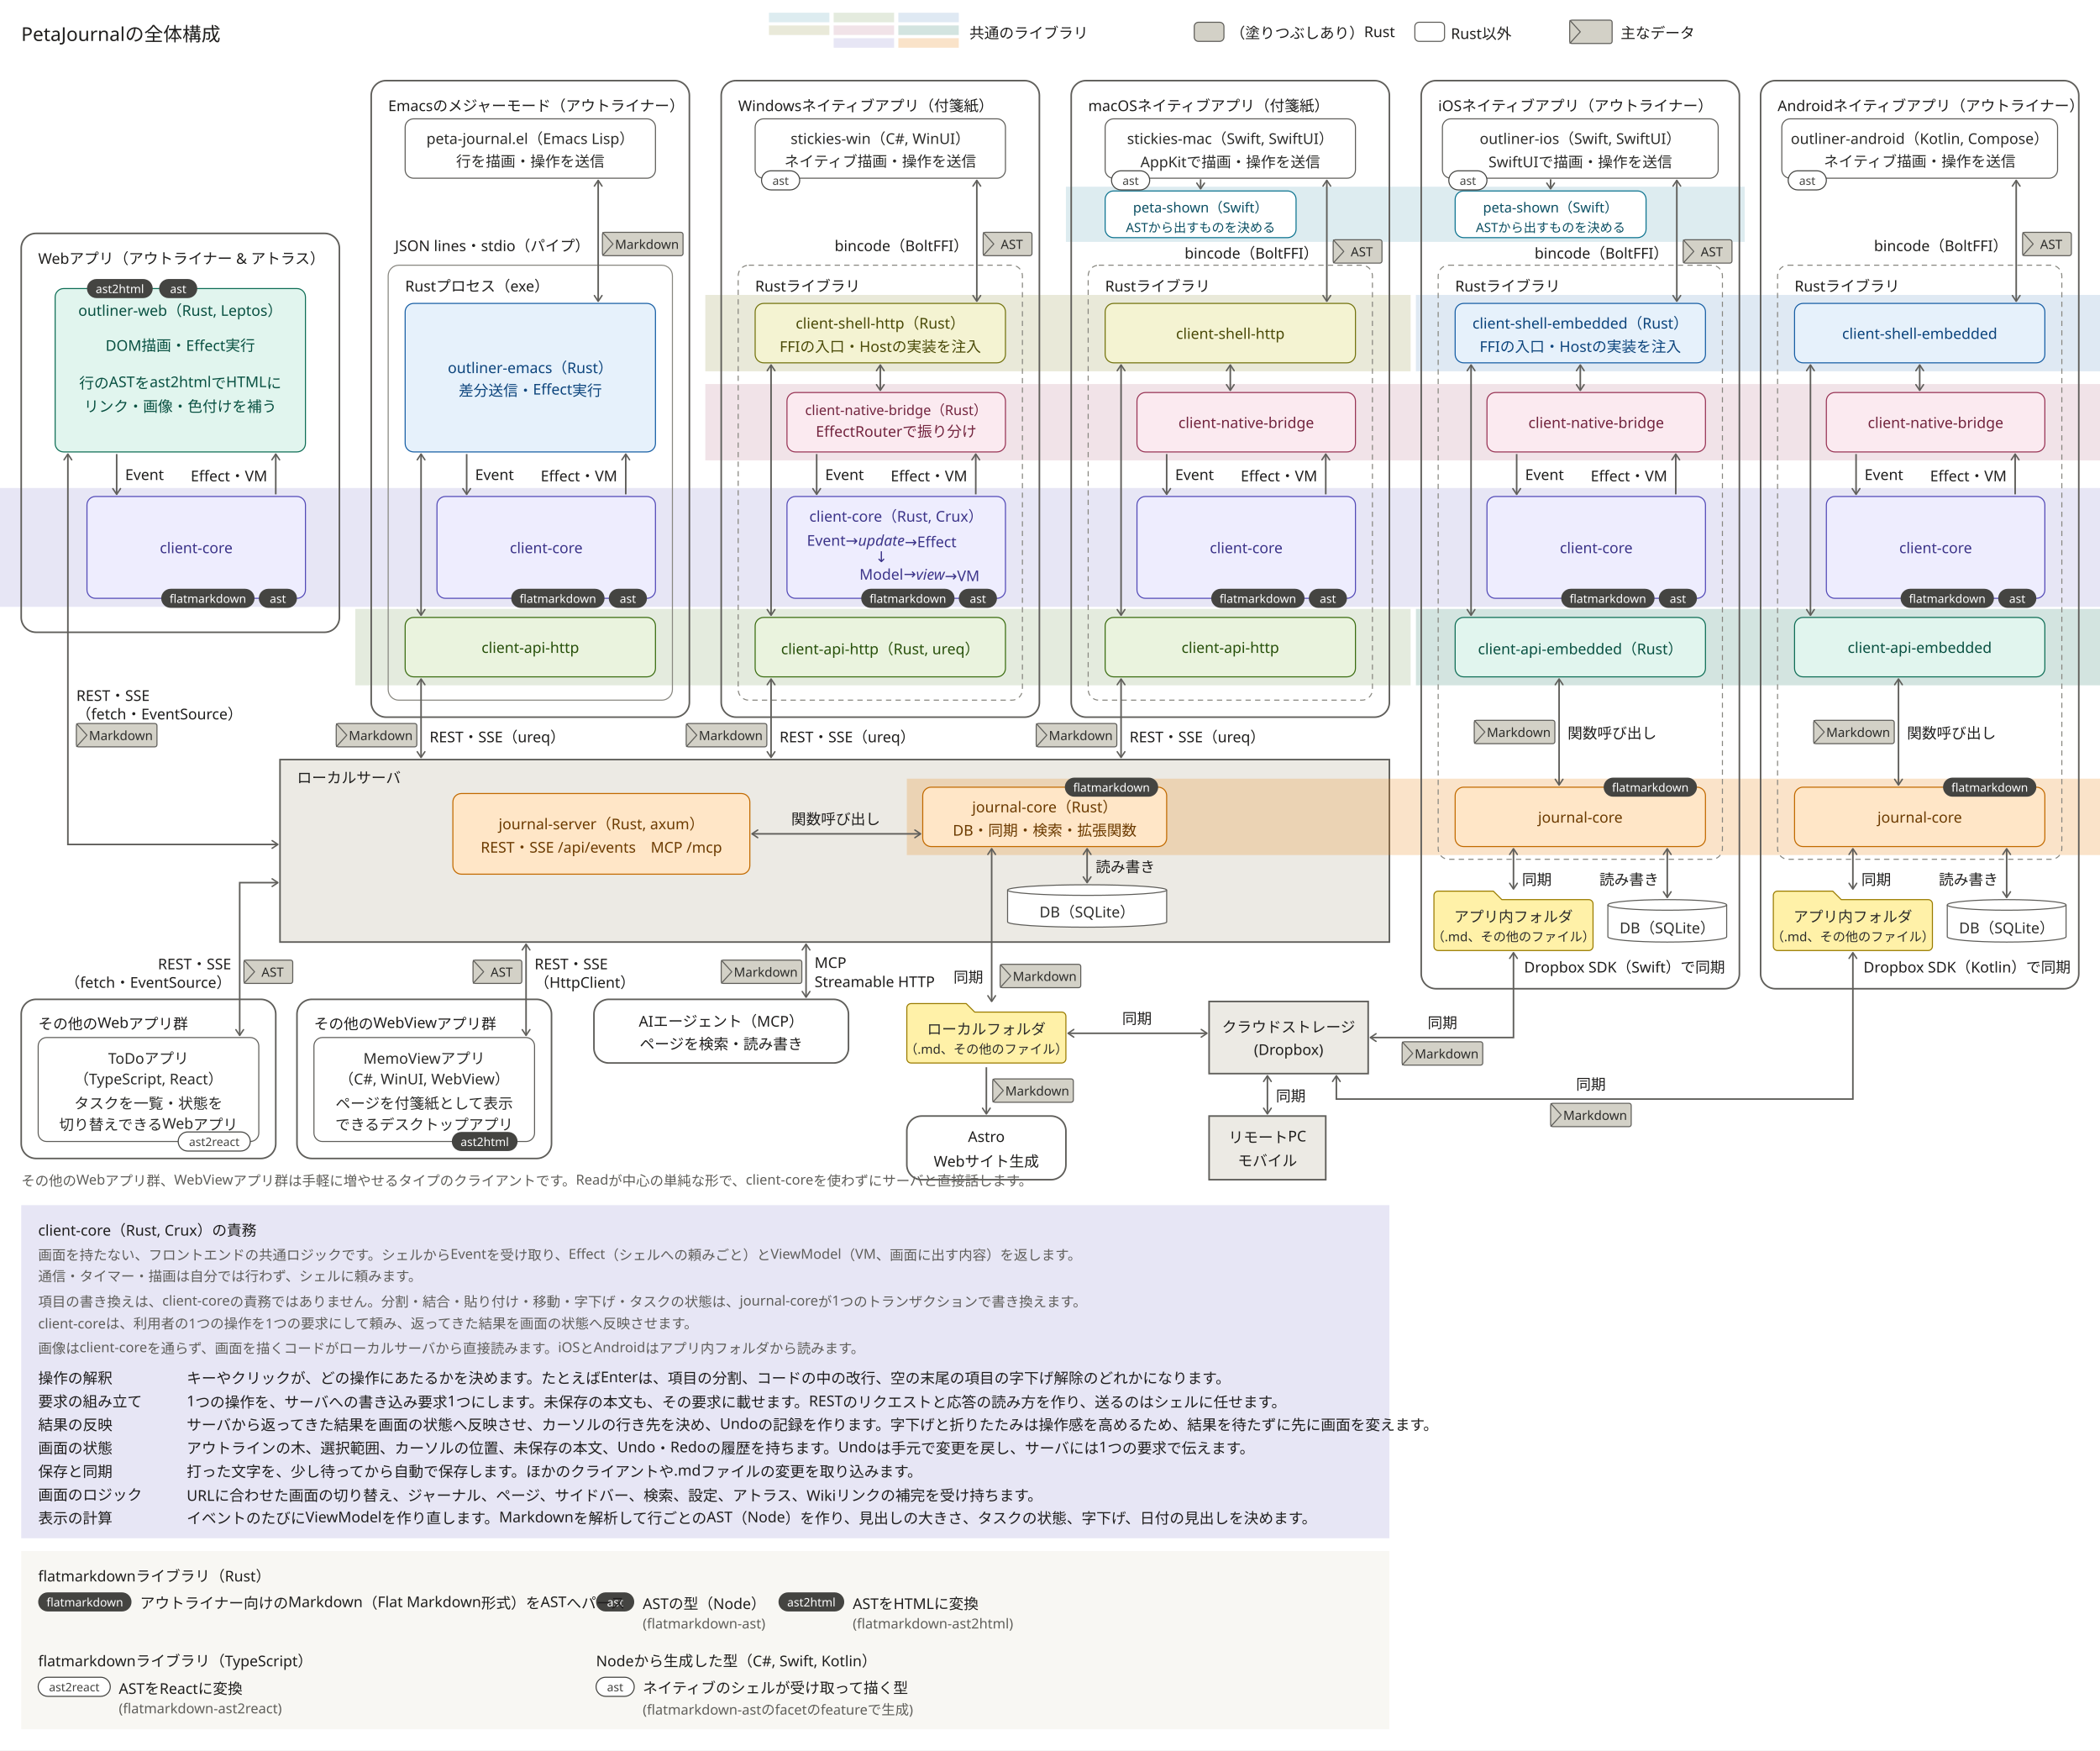
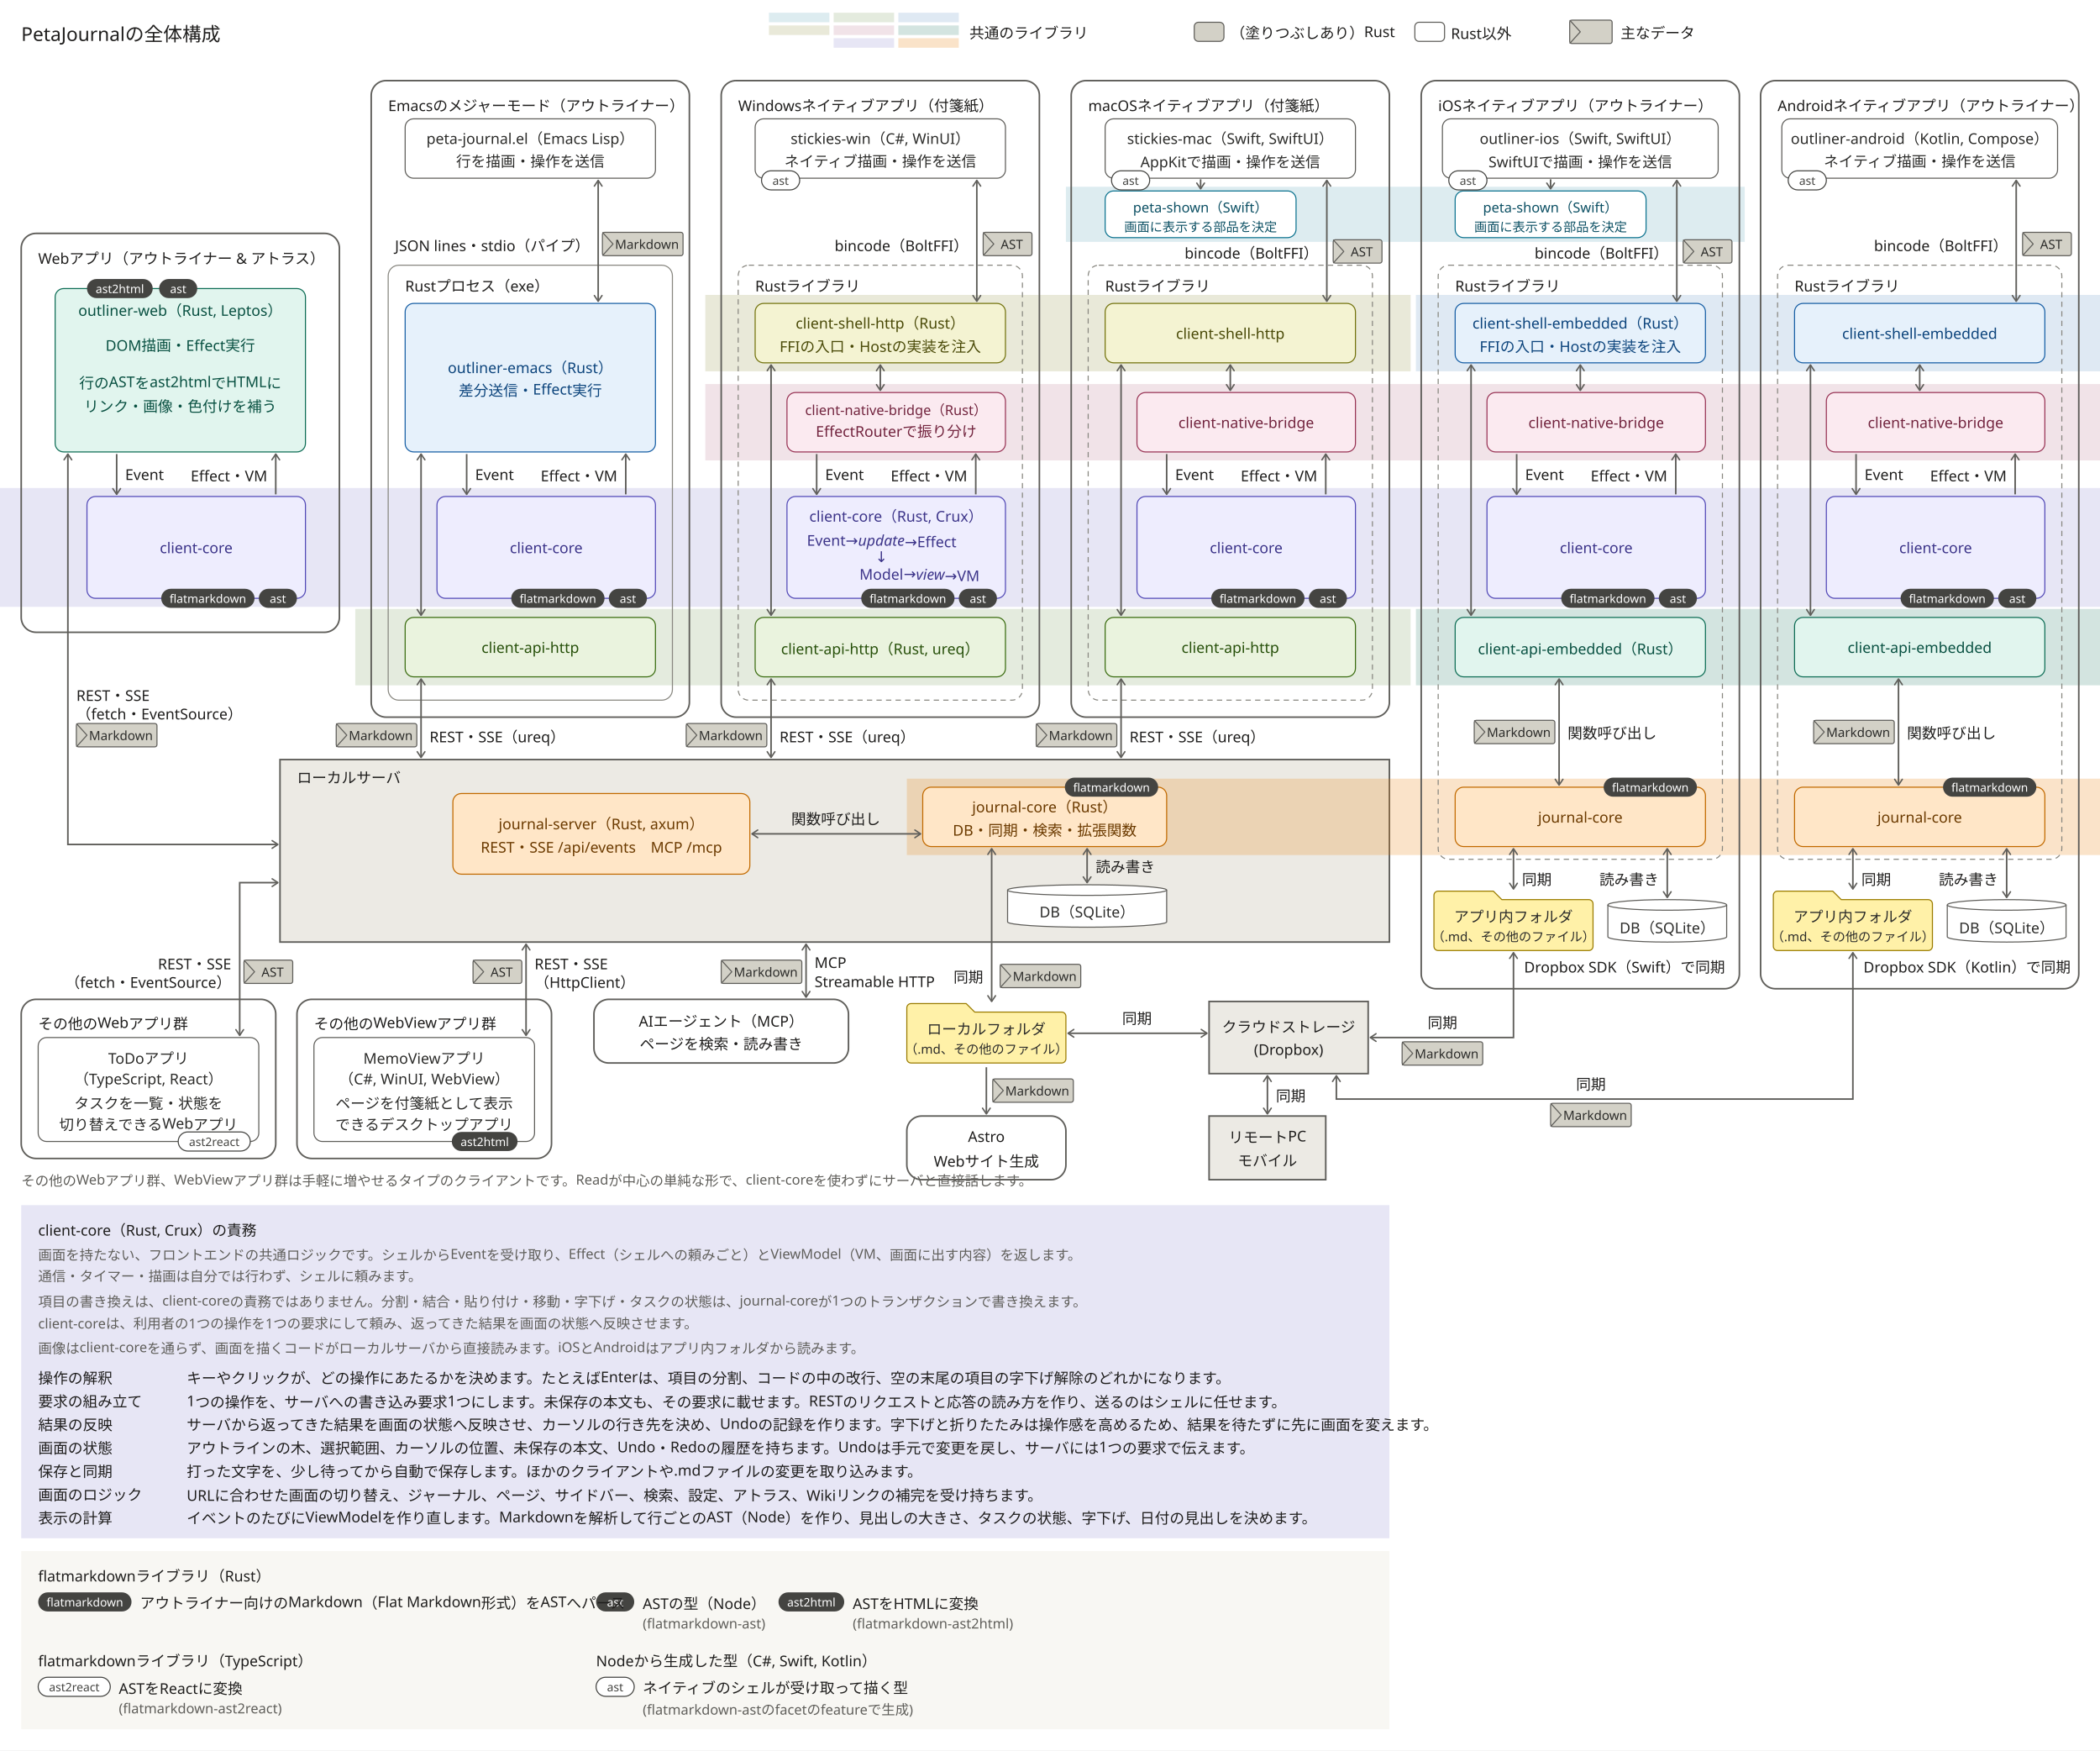
<svg xmlns="http://www.w3.org/2000/svg" width="1980" height="1650" viewBox="0 0 1980 1650" role="img">
  <defs>
    <marker id="arrow" viewBox="0 0 10 10" refX="8" refY="5" markerWidth="6" markerHeight="6" orient="auto-start-reverse">
      <path d="M2 1L8 5L2 9" fill="none" stroke="#5F5E5A" stroke-width="1.5" stroke-linecap="round" stroke-linejoin="round" />
    </marker>
    <style>
text { font-family: "Hiragino Sans", "Yu Gothic UI", "Meiryo", "Noto Sans JP", sans-serif; font-size: 14px; fill: #1F1E1D; }
.th { font-weight: 500; }
.note { font-size: 13px; fill: #5F5E5A; }
.arr { stroke: #5F5E5A; stroke-width: 1.5; fill: none; }
.frame { fill: none; stroke: #5F5E5A; stroke-width: 1.5; }
.inner { fill: none; stroke: #888780; stroke-width: 1; stroke-dasharray: 5 4; }
.teal rect { fill: #E1F5EE; stroke: #0F6E56; stroke-width: 1; }
.teal text { fill: #085041; }
.purple rect { fill: #EEEDFE; stroke: #534AB7; stroke-width: 1; }
.purple text { fill: #3C3489; }
.coral rect { fill: #FFE6C7; stroke: #C26A00; stroke-width: 1; }
.coral text { fill: #6B3A00; }
.gray rect { fill: #F1EFE8; stroke: #5F5E5A; stroke-width: 1; }
.gray text { fill: #2C2C2A; }
.blue rect { fill: #E6F1FB; stroke: #185FA5; stroke-width: 1; }
.blue text { fill: #0C447C; }
.pink rect { fill: #FBEAF0; stroke: #993556; stroke-width: 1; }
.pink text { fill: #72243E; }
.green rect { fill: #EAF3DE; stroke: #3B6D11; stroke-width: 1; }
.green text { fill: #27500A; }
.olive rect { fill: #F4F3D2; stroke: #74740F; stroke-width: 1; }
.cyan rect { fill: #FFFFFF; stroke: #0E7490; stroke-width: 1; }
.cyan text { fill: #0B4F63; }
.olive text { fill: #4A4A08; }
.other rect { fill: #FFFFFF; }
.store path { fill: #FFFFFF; stroke: #5F5E5A; stroke-width: 1; stroke-linejoin: round; }
.store path.folder { fill: #FFF1A8; stroke: #9A7B00; }
.chip rect { fill: #444441; stroke: none; }
.chip text { fill: #FFFFFF; font-size: 11px; font-weight: 500; }
.wip rect { stroke-dasharray: 5 4; }
.badge rect { fill: #D3D1C7; stroke: #5F5E5A; stroke-width: 1; }
.badge path { fill: none; stroke: #5F5E5A; stroke-width: 1; stroke-linejoin: round; }
.badge text { fill: #2C2C2A; font-size: 12px; font-weight: 500; }
</style>
  </defs>
  <rect x="0" y="0" width="1980" height="1650" fill="#FFFFFF" />
  <rect x="0" y="460" width="1980" height="112" fill="#534AB7" fill-opacity="0.14" />
  <rect x="1005" y="176" width="640" height="52" fill="#0E7490" fill-opacity="0.14" />
  <rect x="665" y="278" width="665" height="72" fill="#74740F" fill-opacity="0.16" />
  <rect x="1335" y="278" width="645" height="72" fill="#185FA5" fill-opacity="0.14" />
  <rect x="665" y="362" width="1315" height="72" fill="#993556" fill-opacity="0.14" />
  <rect x="335" y="574" width="995" height="72" fill="#3B6D11" fill-opacity="0.14" />
  <rect x="1335" y="574" width="645" height="72" fill="#0F6E56" fill-opacity="0.18" />
  <rect class="frame" x="264" y="716" width="1046" height="172" style="fill:#ECEAE4" />
  <rect x="855" y="734" width="1125" height="72" fill="#E8830C" fill-opacity="0.22" />
  <text class="th" x="20" y="30" dominant-baseline="central" style="font-size:18px">PetaJournalの全体構成</text>
  <rect x="725" y="12" width="57" height="9" fill="#0E7490" fill-opacity="0.14" />
  <rect x="725" y="24" width="57" height="9" fill="#74740F" fill-opacity="0.16" />
  <rect x="786" y="12" width="57" height="9" fill="#3B6D11" fill-opacity="0.14" />
  <rect x="786" y="24" width="57" height="9" fill="#993556" fill-opacity="0.14" />
  <rect x="786" y="36" width="57" height="9" fill="#534AB7" fill-opacity="0.14" />
  <rect x="847" y="12" width="57" height="9" fill="#185FA5" fill-opacity="0.14" />
  <rect x="847" y="24" width="57" height="9" fill="#0F6E56" fill-opacity="0.18" />
  <rect x="847" y="36" width="57" height="9" fill="#E8830C" fill-opacity="0.22" />
  <text x="914" y="30" dominant-baseline="central">共通のライブラリ</text>
  <g class="gray">
    <rect x="1126" y="21" width="28" height="18" rx="4" style="fill:#D3D1C7" />
    <text x="1160" y="30" dominant-baseline="central" style="fill:#1F1E1D">（塗りつぶしあり）Rust</text>
  </g>
  <g class="gray other">
    <rect x="1334" y="21" width="28" height="18" rx="4" />
    <text x="1368" y="30" dominant-baseline="central" style="fill:#1F1E1D">Rust以外</text>
  </g>
  <g class="badge">
    <rect x="1480" y="19" width="40" height="22" rx="2" />
    <path d="M1480 19L1490 30L1480 41" />
  </g>
  <text x="1528" y="30" dominant-baseline="central">主なデータ</text>
  <g transform="translate(0,56)">
    <rect class="frame" x="20" y="164" width="300" height="376" rx="14" />
    <text class="th" x="36" y="186" dominant-baseline="central">Webアプリ（アウトライナー &amp; アトラス）</text>
    <rect class="frame" x="350" y="20" width="300" height="600" rx="14" />
    <text class="th" x="366" y="42" dominant-baseline="central">Emacsのメジャーモード（アウトライナー）</text>
    <rect class="inner" x="366" y="194" width="268" height="410" rx="10" style="stroke-dasharray:none" />
    <text x="382" y="212" dominant-baseline="central">Rustプロセス（exe）</text>
    <rect class="frame" x="680" y="20" width="300" height="600" rx="14" />
    <text class="th" x="696" y="42" dominant-baseline="central">Windowsネイティブアプリ（付箋紙）</text>
    <rect class="inner" x="696" y="194" width="268" height="410" rx="10" />
    <text x="712" y="212" dominant-baseline="central">Rustライブラリ</text>
    <g class="teal">
      <rect x="52" y="216" width="236" height="154" rx="8" />
      <text class="th" x="170" y="235" text-anchor="middle" dominant-baseline="central">outliner-web（Rust, Leptos）</text>
      <text x="170" y="268" text-anchor="middle" dominant-baseline="central">DOM描画・Effect実行</text>
      <text x="170" y="304" text-anchor="middle" dominant-baseline="central">行のASTをast2htmlでHTMLに</text>
      <text x="170" y="326" text-anchor="middle" dominant-baseline="central">リンク・画像・色付けを補う</text>
    </g>
    <g class="purple">
      <rect x="82" y="412" width="206" height="96" rx="8" />
      <text class="th" x="185" y="460" text-anchor="middle" dominant-baseline="central">client-core</text>
    </g>
    <g class="gray other">
      <rect x="382" y="56" width="236" height="56" rx="8" />
      <text class="th" x="500" y="73" text-anchor="middle" dominant-baseline="central">peta-journal.el（Emacs Lisp）</text>
      <text x="500" y="95" text-anchor="middle" dominant-baseline="central">行を描画・操作を送信</text>
    </g>
    <g class="blue">
      <rect x="382" y="230" width="236" height="140" rx="8" />
      <text class="th" x="500" y="289" text-anchor="middle" dominant-baseline="central">outliner-emacs（Rust）</text>
      <text x="500" y="311" text-anchor="middle" dominant-baseline="central">差分送信・Effect実行</text>
    </g>
    <g class="purple">
      <rect x="412" y="412" width="206" height="96" rx="8" />
      <text class="th" x="515" y="460" text-anchor="middle" dominant-baseline="central">client-core</text>
    </g>
    <g class="green">
      <rect x="382" y="526" width="236" height="56" rx="8" />
      <text class="th" x="500" y="554" text-anchor="middle" dominant-baseline="central">client-api-http</text>
    </g>
    <g class="gray other">
      <rect x="712" y="56" width="236" height="56" rx="8" />
      <text class="th" x="830" y="73" text-anchor="middle" dominant-baseline="central">stickies-win（C#, WinUI）</text>
      <text x="830" y="95" text-anchor="middle" dominant-baseline="central">ネイティブ描画・操作を送信</text>
    </g>
    <g class="olive">
      <rect x="712" y="230" width="236" height="56" rx="8" />
      <text class="th" x="830" y="247" text-anchor="middle" dominant-baseline="central">client-shell-http（Rust）</text>
      <text x="830" y="269" text-anchor="middle" dominant-baseline="central">FFIの入口・Hostの実装を注入</text>
    </g>
    <g class="pink">
      <rect x="742" y="314" width="206" height="56" rx="8" />
      <text class="th" x="845" y="329" text-anchor="middle" dominant-baseline="central" style="font-size:13px">client-native-bridge（Rust）</text>
      <text x="845" y="349" text-anchor="middle" dominant-baseline="central">EffectRouterで振り分け</text>
    </g>
    <g class="purple">
      <rect x="742" y="412" width="206" height="96" rx="8" />
      <text class="th" x="845" y="429" text-anchor="middle" dominant-baseline="central">client-core（Rust, Crux）</text>
      <text x="809" y="453" text-anchor="end" dominant-baseline="central">Event→</text>
      <text x="831" y="453" text-anchor="middle" dominant-baseline="central" font-style="italic">update</text>
      <text x="853" y="453" dominant-baseline="central">→Effect</text>
      <text x="831" y="469" text-anchor="middle" dominant-baseline="central">↓</text>
      <text x="831" y="485" text-anchor="middle" dominant-baseline="central">Model</text>
      <text x="852" y="485" dominant-baseline="central">→<tspan font-style="italic">view</tspan>→VM</text>
    </g>
    <g class="green">
      <rect x="712" y="526" width="236" height="56" rx="8" />
      <text class="th" x="830" y="554" text-anchor="middle" dominant-baseline="central">client-api-http（Rust, ureq）</text>
    </g>
    <line class="arr" x1="110" y1="372" x2="110" y2="410" marker-end="url(#arrow)" />
    <text x="118" y="391" dominant-baseline="central">Event</text>
    <line class="arr" x1="260" y1="410" x2="260" y2="372" marker-end="url(#arrow)" />
    <text x="252" y="391" text-anchor="end" dominant-baseline="central">Effect・VM</text>
    <line class="arr" x1="397" y1="372" x2="397" y2="524" marker-start="url(#arrow)" marker-end="url(#arrow)" />
    <line class="arr" x1="440" y1="372" x2="440" y2="410" marker-end="url(#arrow)" />
    <text x="448" y="391" dominant-baseline="central">Event</text>
    <line class="arr" x1="590" y1="410" x2="590" y2="372" marker-end="url(#arrow)" />
    <text x="582" y="391" text-anchor="end" dominant-baseline="central">Effect・VM</text>
    <line class="arr" x1="830" y1="288" x2="830" y2="312" marker-start="url(#arrow)" marker-end="url(#arrow)" />
    <line class="arr" x1="727" y1="288" x2="727" y2="524" marker-start="url(#arrow)" marker-end="url(#arrow)" />
    <line class="arr" x1="770" y1="372" x2="770" y2="410" marker-end="url(#arrow)" />
    <text x="778" y="391" dominant-baseline="central">Event</text>
    <line class="arr" x1="920" y1="410" x2="920" y2="372" marker-end="url(#arrow)" />
    <text x="912" y="391" text-anchor="end" dominant-baseline="central">Effect・VM</text>
    <line class="arr" x1="564" y1="114" x2="564" y2="228" marker-start="url(#arrow)" marker-end="url(#arrow)" />
    <text x="556" y="174" text-anchor="end" dominant-baseline="central">JSON lines・stdio（パイプ）</text>
    <g class="badge">
      <rect x="568" y="163" width="76" height="22" rx="2" />
      <path d="M568 163L578 174L568 185" />
      <text x="610" y="174" text-anchor="middle" dominant-baseline="central">Markdown</text>
    </g>
    <line class="arr" x1="921" y1="114" x2="921" y2="228" marker-start="url(#arrow)" marker-end="url(#arrow)" />
    <text x="913" y="174" text-anchor="end" dominant-baseline="central">bincode（BoltFFI）</text>
    <g class="badge">
      <rect x="927" y="163" width="46" height="22" rx="2" />
      <path d="M927 163L937 174L927 185" />
      <text x="954" y="174" text-anchor="middle" dominant-baseline="central">AST</text>
    </g>
    <path class="arr" d="M64 372V740H262" marker-start="url(#arrow)" marker-end="url(#arrow)" />
    <text x="72" y="598" dominant-baseline="central">REST・SSE</text>
    <text x="72" y="616" dominant-baseline="central">（fetch・EventSource）</text>
    <g class="badge">
      <rect x="72" y="626" width="76" height="22" rx="2" />
      <path d="M72 626L82 637L72 648" />
      <text x="114" y="637" text-anchor="middle" dominant-baseline="central">Markdown</text>
    </g>
    <line class="arr" x1="397" y1="584" x2="397" y2="658" marker-start="url(#arrow)" marker-end="url(#arrow)" />
    <text x="405" y="637" dominant-baseline="central">REST・SSE（ureq）</text>
    <g class="badge">
      <rect x="317" y="626" width="76" height="22" rx="2" />
      <path d="M317 626L327 637L317 648" />
      <text x="359" y="637" text-anchor="middle" dominant-baseline="central">Markdown</text>
    </g>
    <line class="arr" x1="727" y1="584" x2="727" y2="658" marker-start="url(#arrow)" marker-end="url(#arrow)" />
    <text x="735" y="637" dominant-baseline="central">REST・SSE（ureq）</text>
    <g class="badge">
      <rect x="647" y="626" width="76" height="22" rx="2" />
      <path d="M647 626L657 637L647 648" />
      <text x="689" y="637" text-anchor="middle" dominant-baseline="central">Markdown</text>
    </g>
    <rect class="frame" x="1010" y="20" width="300" height="600" rx="14" />
    <text class="th" x="1026" y="42" dominant-baseline="central">macOSネイティブアプリ（付箋紙）</text>
    <rect class="inner" x="1026" y="194" width="268" height="410" rx="10" />
    <text x="1042" y="212" dominant-baseline="central">Rustライブラリ</text>
    <g class="gray other">
      <rect x="1042" y="56" width="236" height="56" rx="8" />
      <text class="th" x="1160" y="73" text-anchor="middle" dominant-baseline="central">stickies-mac（Swift, SwiftUI）</text>
      <text x="1160" y="95" text-anchor="middle" dominant-baseline="central">AppKitで描画・操作を送信</text>
    </g>
    <g class="cyan other">
      <rect x="1042" y="124" width="180" height="44" rx="8" />
      <text class="th" x="1132" y="138" text-anchor="middle" dominant-baseline="central" style="font-size:13px">peta-shown（Swift）</text>
-       <text x="1132" y="157" text-anchor="middle" dominant-baseline="central" style="font-size:12px">ASTから出すものを決める</text>
+       <text x="1132" y="157" text-anchor="middle" dominant-baseline="central" style="font-size:12px">画面に表示する部品を決定</text>
    </g>
    <line class="arr" x1="1132" y1="113" x2="1132" y2="122" marker-end="url(#arrow)" />
    <g class="olive">
      <rect x="1042" y="230" width="236" height="56" rx="8" />
      <text class="th" x="1160" y="258" text-anchor="middle" dominant-baseline="central">client-shell-http</text>
    </g>
    <g class="pink">
      <rect x="1072" y="314" width="206" height="56" rx="8" />
      <text class="th" x="1175" y="342" text-anchor="middle" dominant-baseline="central">client-native-bridge</text>
    </g>
    <g class="purple">
      <rect x="1072" y="412" width="206" height="96" rx="8" />
      <text class="th" x="1175" y="460" text-anchor="middle" dominant-baseline="central">client-core</text>
    </g>
    <g class="green">
      <rect x="1042" y="526" width="236" height="56" rx="8" />
      <text class="th" x="1160" y="554" text-anchor="middle" dominant-baseline="central">client-api-http</text>
    </g>
    <line class="arr" x1="1160" y1="288" x2="1160" y2="312" marker-start="url(#arrow)" marker-end="url(#arrow)" />
    <line class="arr" x1="1057" y1="288" x2="1057" y2="524" marker-start="url(#arrow)" marker-end="url(#arrow)" />
    <line class="arr" x1="1100" y1="372" x2="1100" y2="410" marker-end="url(#arrow)" />
    <text x="1108" y="391" dominant-baseline="central">Event</text>
    <line class="arr" x1="1250" y1="410" x2="1250" y2="372" marker-end="url(#arrow)" />
    <text x="1242" y="391" text-anchor="end" dominant-baseline="central">Effect・VM</text>
    <line class="arr" x1="1251" y1="114" x2="1251" y2="228" marker-start="url(#arrow)" marker-end="url(#arrow)" />
    <text x="1243" y="181" text-anchor="end" dominant-baseline="central">bincode（BoltFFI）</text>
    <g class="badge">
      <rect x="1257" y="170" width="46" height="22" rx="2" />
      <path d="M1257 170L1267 181L1257 192" />
      <text x="1284" y="181" text-anchor="middle" dominant-baseline="central">AST</text>
    </g>
    <path class="arr" d="M1057 584V658" marker-start="url(#arrow)" marker-end="url(#arrow)" />
    <text x="1065" y="637" dominant-baseline="central">REST・SSE（ureq）</text>
    <g class="badge">
      <rect x="977" y="626" width="76" height="22" rx="2" />
      <path d="M977 626L987 637L977 648" />
      <text x="1019" y="637" text-anchor="middle" dominant-baseline="central">Markdown</text>
    </g>
    <g class="chip">
      <rect x="1142" y="499" width="88" height="18" rx="9" />
      <text x="1186" y="508" text-anchor="middle" dominant-baseline="central">flatmarkdown</text>
      <rect x="1234" y="499" width="36" height="18" rx="9" />
      <text x="1252" y="508" text-anchor="middle" dominant-baseline="central">ast</text>
      <rect x="1048" y="105" width="36" height="18" rx="9" style="fill:#FFFFFF;stroke:#444441;stroke-width:1" />
      <text x="1066" y="114" text-anchor="middle" dominant-baseline="central" style="fill:#444441">ast</text>
    </g>
    <rect class="frame" x="1340" y="20" width="300" height="856" rx="14" />
    <text class="th" x="1356" y="42" dominant-baseline="central">iOSネイティブアプリ（アウトライナー）</text>
    <rect class="inner" x="1356" y="194" width="268" height="560" rx="10" />
    <text x="1372" y="212" dominant-baseline="central">Rustライブラリ</text>
    <g class="gray other">
      <rect x="1360" y="56" width="260" height="56" rx="8" />
      <text class="th" x="1490" y="73" text-anchor="middle" dominant-baseline="central">outliner-ios（Swift, SwiftUI）</text>
      <text x="1490" y="95" text-anchor="middle" dominant-baseline="central">SwiftUIで描画・操作を送信</text>
    </g>
    <g class="cyan other">
      <rect x="1372" y="124" width="180" height="44" rx="8" />
      <text class="th" x="1462" y="138" text-anchor="middle" dominant-baseline="central" style="font-size:13px">peta-shown（Swift）</text>
-       <text x="1462" y="157" text-anchor="middle" dominant-baseline="central" style="font-size:12px">ASTから出すものを決める</text>
+       <text x="1462" y="157" text-anchor="middle" dominant-baseline="central" style="font-size:12px">画面に表示する部品を決定</text>
    </g>
    <line class="arr" x1="1462" y1="113" x2="1462" y2="122" marker-end="url(#arrow)" />
    <g class="blue">
      <rect x="1372" y="230" width="236" height="56" rx="8" />
      <text class="th" x="1490" y="247" text-anchor="middle" dominant-baseline="central">client-shell-embedded（Rust）</text>
      <text x="1490" y="269" text-anchor="middle" dominant-baseline="central">FFIの入口・Hostの実装を注入</text>
    </g>
    <g class="pink">
      <rect x="1402" y="314" width="206" height="56" rx="8" />
      <text class="th" x="1505" y="342" text-anchor="middle" dominant-baseline="central">client-native-bridge</text>
    </g>
    <g class="purple">
      <rect x="1402" y="412" width="206" height="96" rx="8" />
      <text class="th" x="1505" y="460" text-anchor="middle" dominant-baseline="central">client-core</text>
    </g>
    <g class="teal">
      <rect x="1372" y="526" width="236" height="56" rx="8" />
      <text class="th" x="1490" y="554" text-anchor="middle" dominant-baseline="central">client-api-embedded（Rust）</text>
    </g>
    <line class="arr" x1="1490" y1="288" x2="1490" y2="312" marker-start="url(#arrow)" marker-end="url(#arrow)" />
    <line class="arr" x1="1387" y1="288" x2="1387" y2="524" marker-start="url(#arrow)" marker-end="url(#arrow)" />
    <line class="arr" x1="1430" y1="372" x2="1430" y2="410" marker-end="url(#arrow)" />
    <text x="1438" y="391" dominant-baseline="central">Event</text>
    <line class="arr" x1="1580" y1="410" x2="1580" y2="372" marker-end="url(#arrow)" />
    <text x="1572" y="391" text-anchor="end" dominant-baseline="central">Effect・VM</text>
    <line class="arr" x1="1581" y1="114" x2="1581" y2="228" marker-start="url(#arrow)" marker-end="url(#arrow)" />
    <text x="1573" y="181" text-anchor="end" dominant-baseline="central">bincode（BoltFFI）</text>
    <g class="badge">
      <rect x="1587" y="170" width="46" height="22" rx="2" />
      <path d="M1587 170L1597 181L1587 192" />
      <text x="1614" y="181" text-anchor="middle" dominant-baseline="central">AST</text>
    </g>
    <line class="arr" x1="1470" y1="584" x2="1470" y2="684" marker-start="url(#arrow)" marker-end="url(#arrow)" />
    <g class="badge">
      <rect x="1390" y="623" width="76" height="22" rx="2" />
      <path d="M1390 623L1400 634L1390 645" />
      <text x="1432" y="634" text-anchor="middle" dominant-baseline="central">Markdown</text>
    </g>
    <text x="1478" y="634" dominant-baseline="central">関数呼び出し</text>
    <g class="chip">
      <rect x="1472" y="499" width="88" height="18" rx="9" />
      <text x="1516" y="508" text-anchor="middle" dominant-baseline="central">flatmarkdown</text>
      <rect x="1564" y="499" width="36" height="18" rx="9" />
      <text x="1582" y="508" text-anchor="middle" dominant-baseline="central">ast</text>
      <rect x="1366" y="105" width="36" height="18" rx="9" style="fill:#FFFFFF;stroke:#444441;stroke-width:1" />
      <text x="1384" y="114" text-anchor="middle" dominant-baseline="central" style="fill:#444441">ast</text>
    </g>
    <g transform="translate(0,120)">
      <g class="coral">
        <rect x="1372" y="566" width="236" height="56" rx="8" />
        <text class="th" x="1490" y="594" text-anchor="middle" dominant-baseline="central">journal-core</text>
      </g>
      <g class="gray store">
        <path class="folder" d="M1356 664H1408L1416 672H1498a4 4 0 0 1 4 4V716a4 4 0 0 1 -4 4H1356a4 4 0 0 1 -4 -4V668a4 4 0 0 1 4 -4Z" />
        <text class="th" x="1427" y="687" text-anchor="middle" dominant-baseline="central">アプリ内フォルダ</text>
        <text class="th" x="1427" y="706" text-anchor="middle" dominant-baseline="central" style="font-size:12px">（.md、その他のファイル）</text>
        <path d="M1516 677a56 5 0 0 1 112 0V707a56 5 0 0 1 -112 0Z" />
        <path d="M1516 677a56 5 0 0 0 112 0" style="fill:none" />
        <text class="th" x="1572" y="697" text-anchor="middle" dominant-baseline="central">DB（SQLite）</text>
      </g>
      <line class="arr" x1="1427" y1="624" x2="1427" y2="662" marker-start="url(#arrow)" marker-end="url(#arrow)" />
      <text x="1435" y="652" dominant-baseline="central">同期</text>
      <line class="arr" x1="1572" y1="624" x2="1572" y2="670" marker-start="url(#arrow)" marker-end="url(#arrow)" />
      <text x="1564" y="652" text-anchor="end" dominant-baseline="central">読み書き</text>
      <path class="arr" d="M1292 802H1427V722" marker-start="url(#arrow)" marker-end="url(#arrow)" />
      <text x="1360" y="787" text-anchor="middle" dominant-baseline="central">同期</text>
      <g class="badge">
        <rect x="1322" y="806" width="76" height="22" rx="2" />
        <path d="M1322 806L1332 817L1322 828" />
        <text x="1364" y="817" text-anchor="middle" dominant-baseline="central">Markdown</text>
      </g>
      <text x="1437" y="734" dominant-baseline="central">Dropbox SDK（Swift）で同期</text>
      <g class="chip">
        <rect x="1512" y="557" width="88" height="18" rx="9" />
        <text x="1556" y="566" text-anchor="middle" dominant-baseline="central">flatmarkdown</text>
      </g>
    </g>
    <rect class="frame" x="1660" y="20" width="300" height="856" rx="14" />
    <text class="th" x="1676" y="42" dominant-baseline="central">Androidネイティブアプリ（アウトライナー）</text>
    <rect class="inner" x="1676" y="194" width="268" height="560" rx="10" />
    <text x="1692" y="212" dominant-baseline="central">Rustライブラリ</text>
    <g class="gray other">
      <rect x="1680" y="56" width="260" height="56" rx="8" />
      <text class="th" x="1810" y="73" text-anchor="middle" dominant-baseline="central">outliner-android（Kotlin, Compose）</text>
      <text x="1810" y="95" text-anchor="middle" dominant-baseline="central">ネイティブ描画・操作を送信</text>
    </g>
    <g class="blue">
      <rect x="1692" y="230" width="236" height="56" rx="8" />
      <text class="th" x="1810" y="258" text-anchor="middle" dominant-baseline="central">client-shell-embedded</text>
    </g>
    <g class="pink">
      <rect x="1722" y="314" width="206" height="56" rx="8" />
      <text class="th" x="1825" y="342" text-anchor="middle" dominant-baseline="central">client-native-bridge</text>
    </g>
    <g class="purple">
      <rect x="1722" y="412" width="206" height="96" rx="8" />
      <text class="th" x="1825" y="460" text-anchor="middle" dominant-baseline="central">client-core</text>
    </g>
    <g class="teal">
      <rect x="1692" y="526" width="236" height="56" rx="8" />
      <text class="th" x="1810" y="554" text-anchor="middle" dominant-baseline="central">client-api-embedded</text>
    </g>
    <line class="arr" x1="1810" y1="288" x2="1810" y2="312" marker-start="url(#arrow)" marker-end="url(#arrow)" />
    <line class="arr" x1="1707" y1="288" x2="1707" y2="524" marker-start="url(#arrow)" marker-end="url(#arrow)" />
    <line class="arr" x1="1750" y1="372" x2="1750" y2="410" marker-end="url(#arrow)" />
    <text x="1758" y="391" dominant-baseline="central">Event</text>
    <line class="arr" x1="1900" y1="410" x2="1900" y2="372" marker-end="url(#arrow)" />
    <text x="1892" y="391" text-anchor="end" dominant-baseline="central">Effect・VM</text>
    <line class="arr" x1="1901" y1="114" x2="1901" y2="228" marker-start="url(#arrow)" marker-end="url(#arrow)" />
    <text x="1893" y="174" text-anchor="end" dominant-baseline="central">bincode（BoltFFI）</text>
    <g class="badge">
      <rect x="1907" y="163" width="46" height="22" rx="2" />
      <path d="M1907 163L1917 174L1907 185" />
      <text x="1934" y="174" text-anchor="middle" dominant-baseline="central">AST</text>
    </g>
    <line class="arr" x1="1790" y1="584" x2="1790" y2="684" marker-start="url(#arrow)" marker-end="url(#arrow)" />
    <g class="badge">
      <rect x="1710" y="623" width="76" height="22" rx="2" />
      <path d="M1710 623L1720 634L1710 645" />
      <text x="1752" y="634" text-anchor="middle" dominant-baseline="central">Markdown</text>
    </g>
    <text x="1798" y="634" dominant-baseline="central">関数呼び出し</text>
    <g class="chip">
      <rect x="1792" y="499" width="88" height="18" rx="9" />
      <text x="1836" y="508" text-anchor="middle" dominant-baseline="central">flatmarkdown</text>
      <rect x="1884" y="499" width="36" height="18" rx="9" />
      <text x="1902" y="508" text-anchor="middle" dominant-baseline="central">ast</text>
      <rect x="1686" y="105" width="36" height="18" rx="9" style="fill:#FFFFFF;stroke:#444441;stroke-width:1" />
      <text x="1704" y="114" text-anchor="middle" dominant-baseline="central" style="fill:#444441">ast</text>
    </g>
    <g transform="translate(0,120)">
      <g class="coral">
        <rect x="1692" y="566" width="236" height="56" rx="8" />
        <text class="th" x="1810" y="594" text-anchor="middle" dominant-baseline="central">journal-core</text>
      </g>
      <g class="gray store">
        <path class="folder" d="M1676 664H1728L1736 672H1818a4 4 0 0 1 4 4V716a4 4 0 0 1 -4 4H1676a4 4 0 0 1 -4 -4V668a4 4 0 0 1 4 -4Z" />
        <text class="th" x="1747" y="687" text-anchor="middle" dominant-baseline="central">アプリ内フォルダ</text>
        <text class="th" x="1747" y="706" text-anchor="middle" dominant-baseline="central" style="font-size:12px">（.md、その他のファイル）</text>
        <path d="M1836 677a56 5 0 0 1 112 0V707a56 5 0 0 1 -112 0Z" />
        <path d="M1836 677a56 5 0 0 0 112 0" style="fill:none" />
        <text class="th" x="1892" y="697" text-anchor="middle" dominant-baseline="central">DB（SQLite）</text>
      </g>
      <line class="arr" x1="1747" y1="624" x2="1747" y2="662" marker-start="url(#arrow)" marker-end="url(#arrow)" />
      <text x="1755" y="652" dominant-baseline="central">同期</text>
      <line class="arr" x1="1892" y1="624" x2="1892" y2="670" marker-start="url(#arrow)" marker-end="url(#arrow)" />
      <text x="1884" y="652" text-anchor="end" dominant-baseline="central">読み書き</text>
      <path class="arr" d="M1260 838V860H1747V722" marker-start="url(#arrow)" marker-end="url(#arrow)" />
      <text x="1500" y="845" text-anchor="middle" dominant-baseline="central">同期</text>
      <g class="badge">
        <rect x="1462" y="864" width="76" height="22" rx="2" />
        <path d="M1462 864L1472 875L1462 886" />
        <text x="1504" y="875" text-anchor="middle" dominant-baseline="central">Markdown</text>
      </g>
      <text x="1757" y="734" dominant-baseline="central">Dropbox SDK（Kotlin）で同期</text>
      <g class="chip">
        <rect x="1832" y="557" width="88" height="18" rx="9" />
        <text x="1876" y="566" text-anchor="middle" dominant-baseline="central">flatmarkdown</text>
      </g>
    </g>
    <g transform="translate(0,120)">
      <text class="th" x="280" y="556" dominant-baseline="central">ローカルサーバ</text>
      <g class="coral">
        <rect x="427" y="572" width="280" height="76" rx="8" />
        <text class="th" x="567" y="599" text-anchor="middle" dominant-baseline="central">journal-server（Rust, axum）</text>
        <text x="567" y="621" text-anchor="middle" dominant-baseline="central">REST・SSE /api/events　MCP /mcp</text>
        <rect x="870" y="566" width="230" height="56" rx="8" />
        <text class="th" x="985" y="583" text-anchor="middle" dominant-baseline="central">journal-core（Rust）</text>
        <text x="985" y="605" text-anchor="middle" dominant-baseline="central">DB・同期・検索・拡張関数</text>
      </g>
      <line class="arr" x1="709" y1="610" x2="868" y2="610" marker-start="url(#arrow)" marker-end="url(#arrow)" />
      <text x="788" y="595" text-anchor="middle" dominant-baseline="central">関数呼び出し</text>
      <g class="gray store">
        <path class="folder" d="M859 770H911L919 778H1001a4 4 0 0 1 4 4V822a4 4 0 0 1 -4 4H859a4 4 0 0 1 -4 -4V774a4 4 0 0 1 4 -4Z" />
        <text class="th" x="930" y="793" text-anchor="middle" dominant-baseline="central">ローカルフォルダ</text>
        <text class="th" x="930" y="812" text-anchor="middle" dominant-baseline="central" style="font-size:12px">（.md、その他のファイル）</text>
        <path d="M950 663a75 5 0 0 1 150 0V693a75 5 0 0 1 -150 0Z" />
        <path d="M950 663a75 5 0 0 0 150 0" style="fill:none" />
        <text class="th" x="1025" y="682" text-anchor="middle" dominant-baseline="central">DB（SQLite）</text>
      </g>
      <path class="arr" d="M935 624V768" marker-start="url(#arrow)" marker-end="url(#arrow)" />
      <text x="927" y="744" text-anchor="end" dominant-baseline="central">同期</text>
      <g class="badge">
        <rect x="943" y="733" width="76" height="22" rx="2" />
        <path d="M943 733L953 744L943 755" />
        <text x="985" y="744" text-anchor="middle" dominant-baseline="central">Markdown</text>
      </g>
      <line class="arr" x1="1025" y1="624" x2="1025" y2="656" marker-start="url(#arrow)" marker-end="url(#arrow)" />
      <text x="1033" y="640" dominant-baseline="central">読み書き</text>
      <rect class="frame" x="1140" y="768" width="150" height="68" style="fill:#ECEAE4" />
      <text class="th" x="1215" y="791" text-anchor="middle" dominant-baseline="central">クラウドストレージ</text>
      <text x="1215" y="813" text-anchor="middle" dominant-baseline="central">(Dropbox)</text>
      <line class="arr" x1="1195" y1="838" x2="1195" y2="874" marker-start="url(#arrow)" marker-end="url(#arrow)" />
      <text x="1203" y="856" dominant-baseline="central">同期</text>
      <rect class="frame" x="1140" y="876" width="110" height="60" style="fill:#ECEAE4" />
      <text class="th" x="1195" y="895" text-anchor="middle" dominant-baseline="central">リモートPC</text>
      <text class="th" x="1195" y="917" text-anchor="middle" dominant-baseline="central">モバイル</text>
      <line class="arr" x1="1007" y1="798" x2="1138" y2="798" marker-start="url(#arrow)" marker-end="url(#arrow)" />
      <text x="1072" y="783" text-anchor="middle" dominant-baseline="central">同期</text>
      <g class="chip">
        <rect x="1004" y="557" width="88" height="18" rx="9" />
        <text x="1048" y="566" text-anchor="middle" dominant-baseline="central">flatmarkdown</text>
      </g>
    </g>
    <g class="chip">
      <rect x="82" y="207" width="62" height="18" rx="9" />
      <text x="113" y="216" text-anchor="middle" dominant-baseline="central">ast2html</text>
      <rect x="150" y="207" width="36" height="18" rx="9" />
      <text x="168" y="216" text-anchor="middle" dominant-baseline="central">ast</text>
      <rect x="152" y="499" width="88" height="18" rx="9" />
      <text x="196" y="508" text-anchor="middle" dominant-baseline="central">flatmarkdown</text>
      <rect x="244" y="499" width="36" height="18" rx="9" />
      <text x="262" y="508" text-anchor="middle" dominant-baseline="central">ast</text>
      <rect x="812" y="499" width="88" height="18" rx="9" />
      <text x="856" y="508" text-anchor="middle" dominant-baseline="central">flatmarkdown</text>
      <rect x="904" y="499" width="36" height="18" rx="9" />
      <text x="922" y="508" text-anchor="middle" dominant-baseline="central">ast</text>
      <rect x="718" y="105" width="36" height="18" rx="9" style="fill:#FFFFFF;stroke:#444441;stroke-width:1" />
      <text x="736" y="114" text-anchor="middle" dominant-baseline="central" style="fill:#444441">ast</text>
      <rect x="482" y="499" width="88" height="18" rx="9" />
      <text x="526" y="508" text-anchor="middle" dominant-baseline="central">flatmarkdown</text>
      <rect x="574" y="499" width="36" height="18" rx="9" />
      <text x="592" y="508" text-anchor="middle" dominant-baseline="central">ast</text>
    </g>
    <g transform="translate(0,196)">
      <rect class="frame" x="20" y="690" width="240" height="150" rx="14" />
      <text class="th" x="36" y="712" dominant-baseline="central">その他のWebアプリ群</text>
      <g class="gray other">
        <rect x="36" y="726" width="208" height="98" rx="8" />
        <text class="th" x="140" y="744" text-anchor="middle" dominant-baseline="central">ToDoアプリ</text>
        <text class="th" x="140" y="764" text-anchor="middle" dominant-baseline="central">（TypeScript, React）</text>
        <text x="140" y="787" text-anchor="middle" dominant-baseline="central">タスクを一覧・状態を</text>
        <text x="140" y="807" text-anchor="middle" dominant-baseline="central">切り替えできるWebアプリ</text>
      </g>
      <path class="arr" d="M262 580H226V724" marker-start="url(#arrow)" marker-end="url(#arrow)" />
      <text x="218" y="655" text-anchor="end" dominant-baseline="central">REST・SSE</text>
      <text x="218" y="673" text-anchor="end" dominant-baseline="central">（fetch・EventSource）</text>
      <g class="badge">
        <rect x="230" y="653" width="46" height="22" rx="2" />
        <path d="M230 653L240 664L230 675" />
        <text x="257" y="664" text-anchor="middle" dominant-baseline="central">AST</text>
      </g>
      <rect class="frame" x="280" y="690" width="240" height="150" rx="14" />
      <text class="th" x="296" y="712" dominant-baseline="central">その他のWebViewアプリ群</text>
      <g class="gray other">
        <rect x="296" y="726" width="208" height="98" rx="8" />
        <text class="th" x="400" y="744" text-anchor="middle" dominant-baseline="central">MemoViewアプリ</text>
        <text class="th" x="400" y="764" text-anchor="middle" dominant-baseline="central">（C#, WinUI, WebView）</text>
        <text x="400" y="787" text-anchor="middle" dominant-baseline="central">ページを付箋紙として表示</text>
        <text x="400" y="807" text-anchor="middle" dominant-baseline="central">できるデスクトップアプリ</text>
      </g>
      <line class="arr" x1="496" y1="638" x2="496" y2="724" marker-start="url(#arrow)" marker-end="url(#arrow)" />
      <text x="504" y="655" dominant-baseline="central">REST・SSE</text>
      <text x="504" y="673" dominant-baseline="central">（HttpClient）</text>
      <g class="badge">
        <rect x="446" y="653" width="46" height="22" rx="2" />
        <path d="M446 653L456 664L446 675" />
        <text x="473" y="664" text-anchor="middle" dominant-baseline="central">AST</text>
      </g>
      <rect class="frame" x="560" y="690" width="240" height="60" rx="14" />
      <text class="th" x="680" y="709" text-anchor="middle" dominant-baseline="central">AIエージェント（MCP）</text>
      <text x="680" y="731" text-anchor="middle" dominant-baseline="central">ページを検索・読み書き</text>
      <line class="arr" x1="760" y1="638" x2="760" y2="688" marker-start="url(#arrow)" marker-end="url(#arrow)" />
      <text x="768" y="655" dominant-baseline="central">MCP</text>
      <text x="768" y="673" dominant-baseline="central">Streamable HTTP</text>
      <g class="badge">
        <rect x="680" y="653" width="76" height="22" rx="2" />
        <path d="M680 653L690 664L680 675" />
        <text x="722" y="664" text-anchor="middle" dominant-baseline="central">Markdown</text>
      </g>
      <rect class="frame" x="855" y="800" width="150" height="60" rx="14" />
      <text class="th" x="930" y="819" text-anchor="middle" dominant-baseline="central">Astro</text>
      <text x="930" y="841" text-anchor="middle" dominant-baseline="central">Webサイト生成</text>
      <line class="arr" x1="930" y1="754" x2="930" y2="798" marker-end="url(#arrow)" />
      <g class="badge">
        <rect x="936" y="765" width="76" height="22" rx="2" />
        <path d="M936 765L946 776L936 787" />
        <text x="978" y="776" text-anchor="middle" dominant-baseline="central">Markdown</text>
      </g>
      <g class="chip">
        <rect x="168" y="815" width="68" height="18" rx="9" style="fill:#FFFFFF;stroke:#444441;stroke-width:1" />
        <text x="202" y="824" text-anchor="middle" dominant-baseline="central" style="fill:#444441">ast2react</text>
        <rect x="426" y="815" width="62" height="18" rx="9" />
        <text x="457" y="824" text-anchor="middle" dominant-baseline="central">ast2html</text>
      </g>
      <text class="note" x="20" y="860" dominant-baseline="central">その他のWebアプリ群、WebViewアプリ群は手軽に増やせるタイプのクライアントです。Readが中心の単純な形で、client-coreを使わずにサーバと直接話します。</text>
      <g transform="translate(0,264)">
        <rect x="20" y="620" width="1290" height="314" fill="#534AB7" fill-opacity="0.14" />
        <text class="th" x="36" y="642" dominant-baseline="central">client-core（Rust, Crux）の責務</text>
        <text class="note" x="36" y="666" dominant-baseline="central">画面を持たない、フロントエンドの共通ロジックです。シェルからEventを受け取り、Effect（シェルへの頼みごと）とViewModel（VM、画面に出す内容）を返します。</text>
        <text class="note" x="36" y="686" dominant-baseline="central">通信・タイマー・描画は自分では行わず、シェルに頼みます。</text>
        <text class="note" x="36" y="710" dominant-baseline="central">項目の書き換えは、client-coreの責務ではありません。分割・結合・貼り付け・移動・字下げ・タスクの状態は、journal-coreが1つのトランザクションで書き換えます。</text>
        <text class="note" x="36" y="730" dominant-baseline="central">client-coreは、利用者の1つの操作を1つの要求にして頼み、返ってきた結果を画面の状態へ反映させます。</text>
        <text class="note" x="36" y="754" dominant-baseline="central">画像はclient-coreを通らず、画面を描くコードがローカルサーバから直接読みます。iOSとAndroidはアプリ内フォルダから読みます。</text>
        <text class="th" x="36" y="782" dominant-baseline="central">操作の解釈</text>
        <text x="176" y="782" dominant-baseline="central">キーやクリックが、どの操作にあたるかを決めます。たとえばEnterは、項目の分割、コードの中の改行、空の末尾の項目の字下げ解除のどれかになります。</text>
        <text class="th" x="36" y="804" dominant-baseline="central">要求の組み立て</text>
        <text x="176" y="804" dominant-baseline="central">1つの操作を、サーバへの書き込み要求1つにします。未保存の本文も、その要求に載せます。RESTのリクエストと応答の読み方を作り、送るのはシェルに任せます。</text>
        <text class="th" x="36" y="826" dominant-baseline="central">結果の反映</text>
        <text x="176" y="826" dominant-baseline="central">サーバから返ってきた結果を画面の状態へ反映させ、カーソルの行き先を決め、Undoの記録を作ります。字下げと折りたたみは操作感を高めるため、結果を待たずに先に画面を変えます。</text>
        <text class="th" x="36" y="848" dominant-baseline="central">画面の状態</text>
        <text x="176" y="848" dominant-baseline="central">アウトラインの木、選択範囲、カーソルの位置、未保存の本文、Undo・Redoの履歴を持ちます。Undoは手元で変更を戻し、サーバには1つの要求で伝えます。</text>
        <text class="th" x="36" y="870" dominant-baseline="central">保存と同期</text>
        <text x="176" y="870" dominant-baseline="central">打った文字を、少し待ってから自動で保存します。ほかのクライアントや.mdファイルの変更を取り込みます。</text>
        <text class="th" x="36" y="892" dominant-baseline="central">画面のロジック</text>
        <text x="176" y="892" dominant-baseline="central">URLに合わせた画面の切り替え、ジャーナル、ページ、サイドバー、検索、設定、アトラス、Wikiリンクの補完を受け持ちます。</text>
        <text class="th" x="36" y="914" dominant-baseline="central">表示の計算</text>
        <text x="176" y="914" dominant-baseline="central">イベントのたびにViewModelを作り直します。Markdownを解析して行ごとのAST（Node）を作り、見出しの大きさ、タスクの状態、字下げ、日付の見出しを決めます。</text>
      </g>
      <g transform="translate(0,590)">
        <rect x="20" y="620" width="1290" height="168" fill="#F8F7F3" />
        <text class="th" x="36" y="642" dominant-baseline="central">flatmarkdownライブラリ（Rust）</text>
        <g class="chip">
          <rect x="36" y="659" width="88" height="18" rx="9" />
          <text x="80" y="668" text-anchor="middle" dominant-baseline="central">flatmarkdown</text>
          <rect x="562" y="659" width="36" height="18" rx="9" />
          <text x="580" y="668" text-anchor="middle" dominant-baseline="central">ast</text>
          <rect x="734" y="659" width="62" height="18" rx="9" />
          <text x="765" y="668" text-anchor="middle" dominant-baseline="central">ast2html</text>
        </g>
        <text x="132" y="668" dominant-baseline="central">アウトライナー向けのMarkdown（Flat Markdown形式）をASTへパース</text>
        <text x="606" y="668" dominant-baseline="central">ASTの型（Node）</text>
        <text class="note" x="606" y="688" dominant-baseline="central">(flatmarkdown-ast)</text>
        <text x="804" y="668" dominant-baseline="central">ASTをHTMLに変換</text>
        <text class="note" x="804" y="688" dominant-baseline="central">(flatmarkdown-ast2html)</text>
        <g class="chip">
          <rect x="36" y="739" width="68" height="18" rx="9" style="fill:#FFFFFF;stroke:#444441;stroke-width:1" />
          <text x="70" y="748" text-anchor="middle" dominant-baseline="central" style="fill:#444441">ast2react</text>
        </g>
        <text class="th" x="36" y="722" dominant-baseline="central">flatmarkdownライブラリ（TypeScript）</text>
        <text x="112" y="748" dominant-baseline="central">ASTをReactに変換</text>
        <text class="note" x="112" y="768" dominant-baseline="central">(flatmarkdown-ast2react)</text>
        <text class="th" x="562" y="722" dominant-baseline="central">Nodeから生成した型（C#, Swift, Kotlin）</text>
        <g class="chip">
          <rect x="562" y="739" width="36" height="18" rx="9" style="fill:#FFFFFF;stroke:#444441;stroke-width:1" />
          <text x="580" y="748" text-anchor="middle" dominant-baseline="central" style="fill:#444441">ast</text>
        </g>
        <text x="606" y="748" dominant-baseline="central">ネイティブのシェルが受け取って描く型</text>
        <text class="note" x="606" y="768" dominant-baseline="central">(flatmarkdown-astのfacetのfeatureで生成)</text>
      </g>
    </g>
  </g>
</svg>
